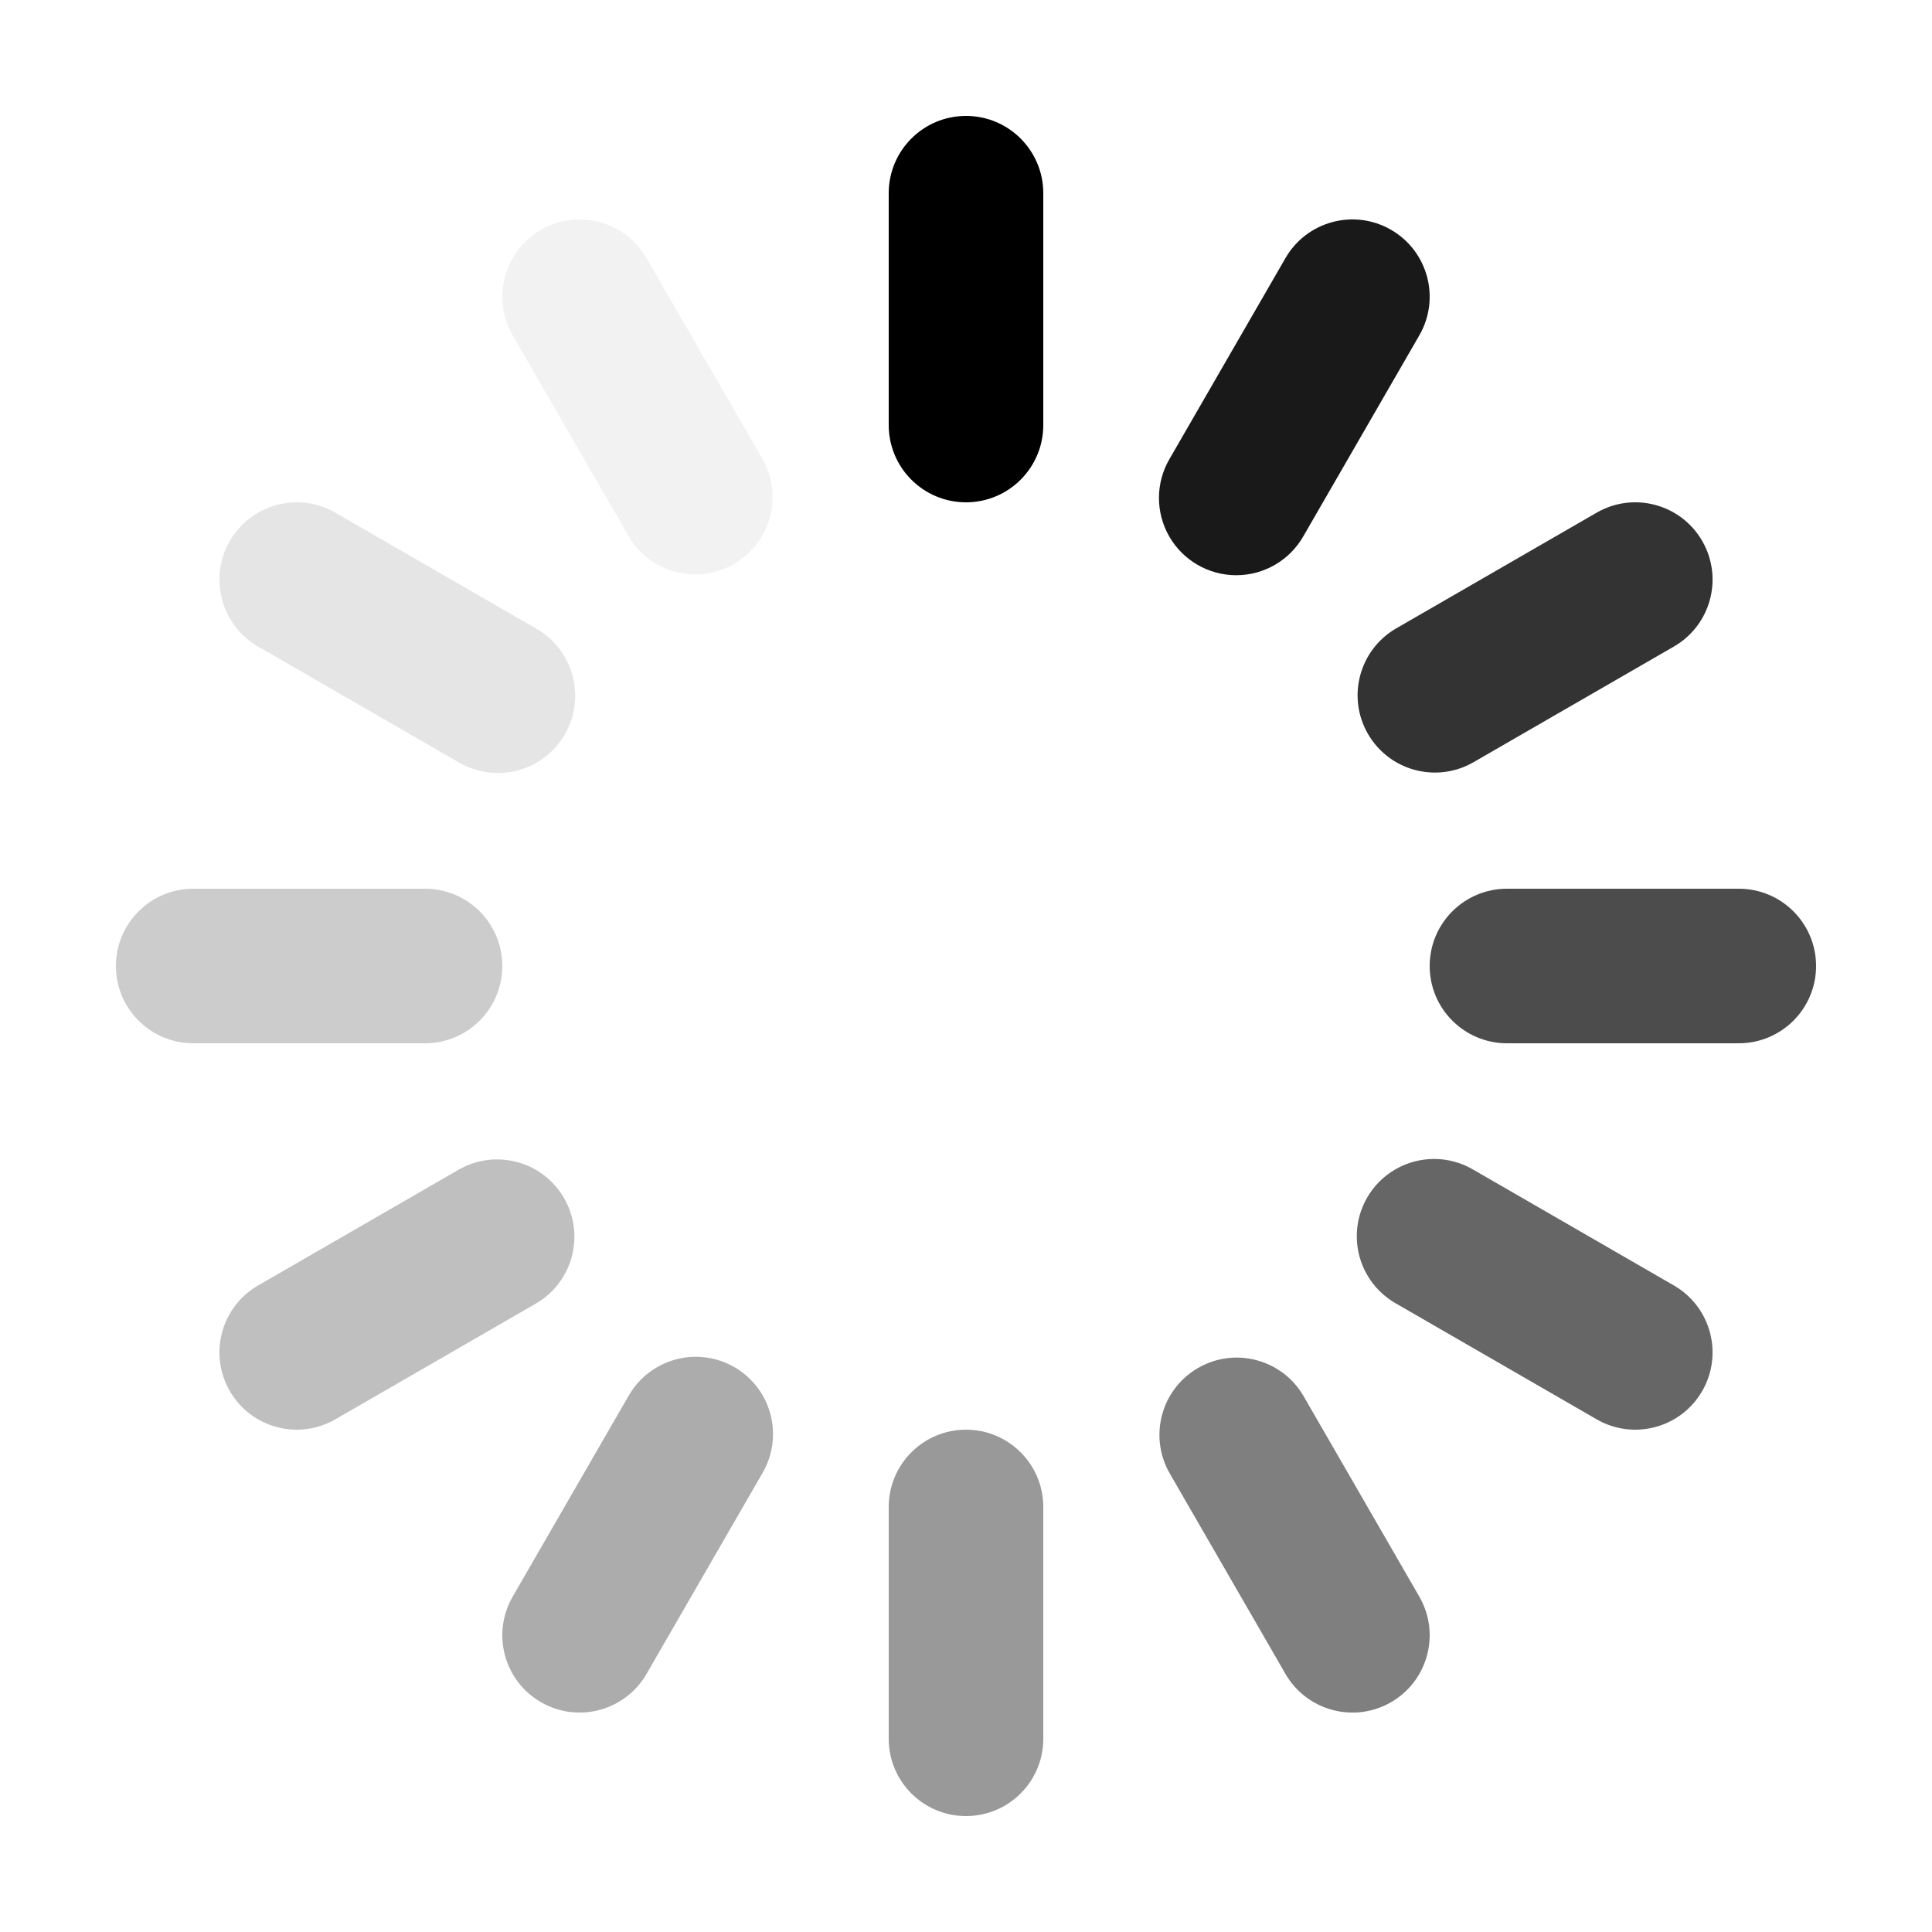
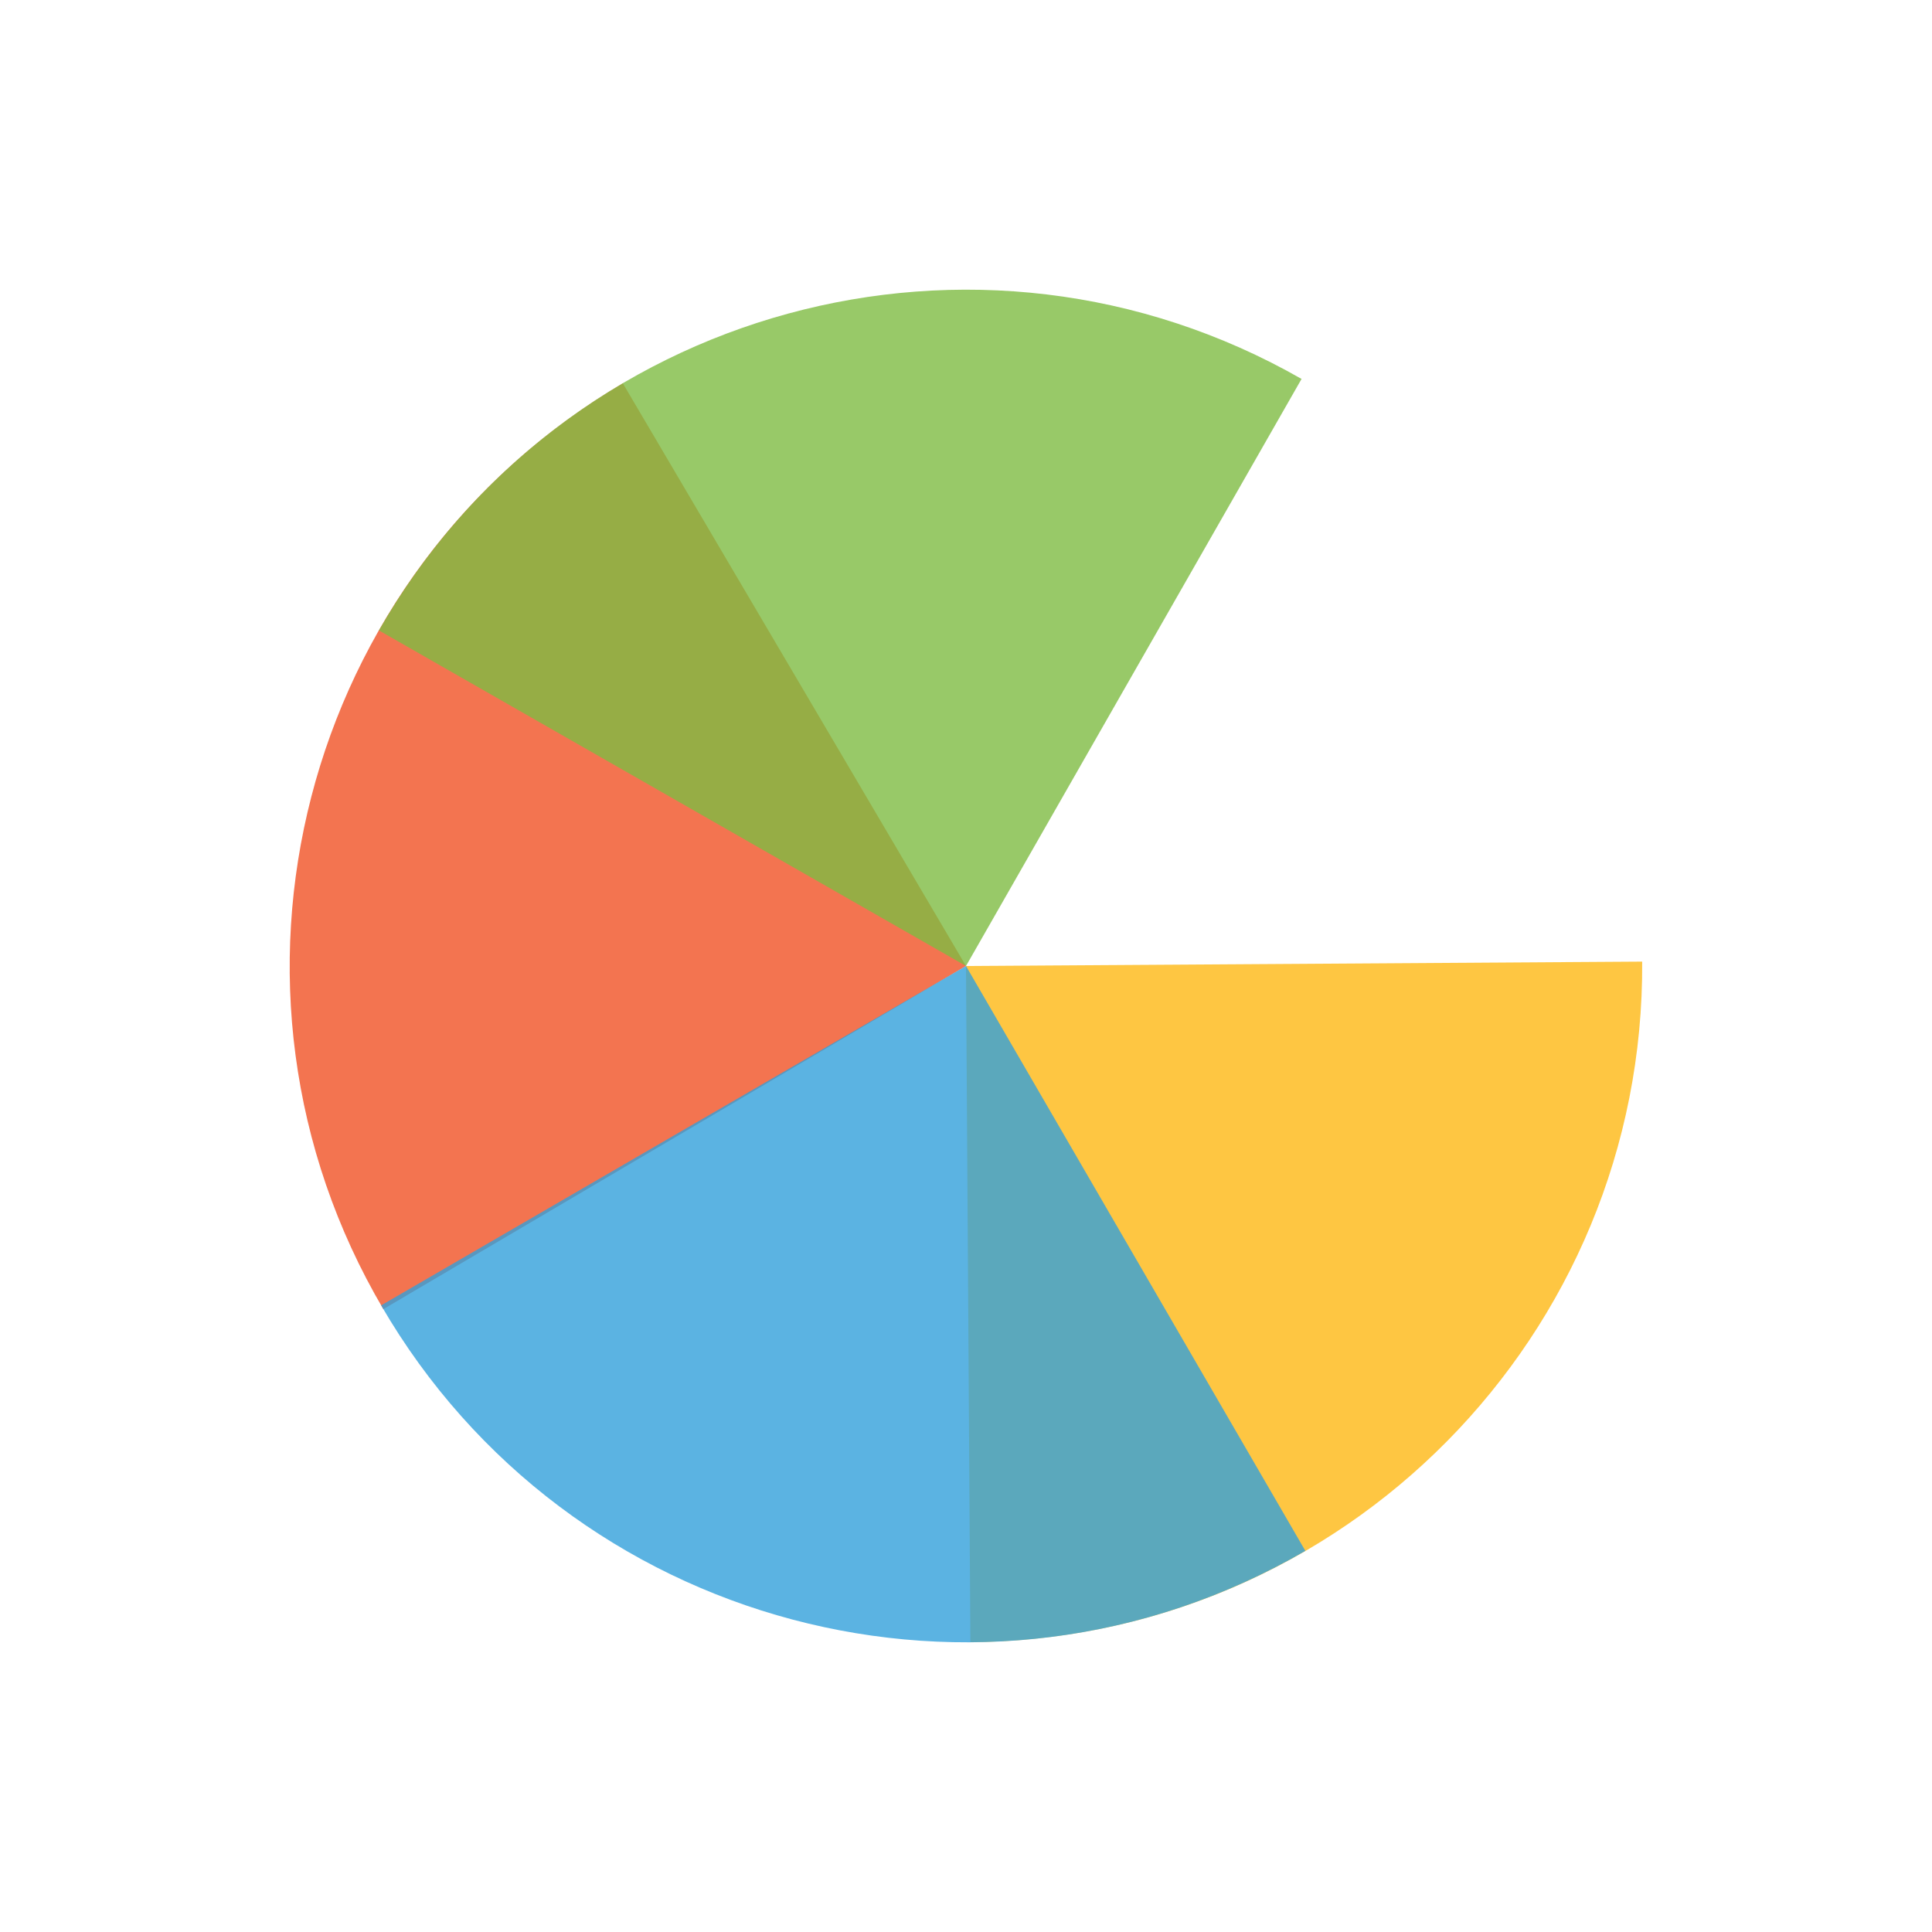
- <svg xmlns="http://www.w3.org/2000/svg" t="1657247331967" class="icon" viewBox="0 0 1024 1024" version="1.1" p-id="12476" width="220" height="220">
-   <defs>
-     <style type="text/css">@font-face { font-family: feedback-iconfont; src: url("//at.alicdn.com/t/font_1031158_u69w8yhxdu.woff2?t=1630033759944") format("woff2"), url("//at.alicdn.com/t/font_1031158_u69w8yhxdu.woff?t=1630033759944") format("woff"), url("//at.alicdn.com/t/font_1031158_u69w8yhxdu.ttf?t=1630033759944") format("truetype"); }
- </style>
-   </defs>
-   <path d="M512 61.44a40.96 40.96 0 0 1 40.96 40.96v122.88a40.96 40.96 0 1 1-81.92 0V102.4a40.96 40.96 0 0 1 40.96-40.96z" fill="#000000" p-id="12477" />
-   <path d="M737.28 121.795a40.96 40.96 0 0 1 14.991 55.951l-61.44 106.435a40.96 40.96 0 1 1-70.943-40.96l61.44-106.435A40.96 40.96 0 0 1 737.28 121.795z" fill="#191919" p-id="12478" />
-   <path d="M902.205 286.72a40.96 40.96 0 0 1-14.991 55.951l-106.435 61.44a40.96 40.96 0 0 1-40.96-70.943l106.435-61.44a40.96 40.96 0 0 1 55.951 14.991z" fill="#333333" p-id="12479" />
-   <path d="M962.56 512a40.96 40.96 0 0 1-40.96 40.96h-122.88a40.96 40.96 0 1 1 0-81.92h122.88a40.96 40.96 0 0 1 40.96 40.96z" fill="#4C4C4C" p-id="12480" />
-   <path d="M902.205 737.28a40.96 40.96 0 0 1-55.951 14.991l-106.435-61.44a40.96 40.96 0 1 1 40.96-70.943l106.435 61.44A40.96 40.96 0 0 1 902.205 737.28z" fill="#666666" p-id="12481" />
-   <path d="M737.28 902.205a40.96 40.96 0 0 1-55.951-14.991l-61.44-106.435a40.96 40.96 0 0 1 70.943-40.96l61.44 106.435A40.96 40.96 0 0 1 737.28 902.205z" fill="#7F7F7F" p-id="12482" />
-   <path d="M512 962.56a40.96 40.96 0 0 1-40.96-40.96v-122.88a40.96 40.96 0 1 1 81.92 0v122.88a40.96 40.96 0 0 1-40.96 40.96z" fill="#999999" p-id="12483" />
-   <path d="M286.72 902.205a40.96 40.96 0 0 1-14.991-55.951l61.44-106.435a40.96 40.96 0 1 1 70.943 40.96l-61.44 106.435a40.96 40.96 0 0 1-55.951 14.991z" fill="#ACACAC" p-id="12484" />
-   <path d="M121.795 737.28a40.96 40.96 0 0 1 14.991-55.951l106.435-61.44a40.96 40.96 0 0 1 40.96 70.943l-106.435 61.44A40.96 40.96 0 0 1 121.795 737.28z" fill="#BFBFBF" p-id="12485" />
-   <path d="M61.44 512a40.96 40.96 0 0 1 40.96-40.96h122.88a40.96 40.96 0 1 1 0 81.92H102.4a40.96 40.96 0 0 1-40.96-40.96z" fill="#CCCCCC" p-id="12486" />
-   <path d="M121.795 286.72a40.96 40.96 0 0 1 55.951-14.991l106.435 61.44a40.96 40.96 0 1 1-40.96 70.943l-106.435-61.44A40.96 40.96 0 0 1 121.795 286.72z" fill="#E5E5E5" p-id="12487" />
-   <path d="M286.72 121.795a40.96 40.96 0 0 1 55.951 14.991l61.44 106.435a40.96 40.96 0 0 1-70.943 40.96l-61.44-106.435A40.96 40.96 0 0 1 286.72 121.795z" fill="#F2F2F2" p-id="12488" />
+ <svg xmlns="http://www.w3.org/2000/svg" width="200px" height="200px" viewBox="0 0 100 100" preserveAspectRatio="xMidYMid" class="lds-wedges">
+   <g transform="translate(50,50)">
+     <g transform="scale(0.7)">
+       <g transform="translate(-50,-50)">
+         <g transform="rotate(239.504 50 50)">
+           <animateTransform attributeName="transform" type="rotate" calcMode="linear" values="0 50 50;360 50 50" keyTimes="0;1" dur="0.75s" begin="0s" repeatCount="indefinite" />
+           <path ng-attr-fill-opacity="{{config.opacity}}" ng-attr-fill="{{config.c1}}" d="M50 50L50 0A50 50 0 0 1 100 50Z" fill-opacity="0.8" fill="#f05125" />
+         </g>
+         <g transform="rotate(359.628 50.0024 50.0024)">
+           <animateTransform attributeName="transform" type="rotate" calcMode="linear" values="0 50 50;360 50 50" keyTimes="0;1" dur="1s" begin="0s" repeatCount="indefinite" />
+           <path ng-attr-fill-opacity="{{config.opacity}}" ng-attr-fill="{{config.c2}}" d="M50 50L50 0A50 50 0 0 1 100 50Z" transform="rotate(90 50 50)" fill-opacity="0.8" fill="#fdb813" />
+         </g>
+         <g transform="rotate(119.752 50 50)">
+           <animateTransform attributeName="transform" type="rotate" calcMode="linear" values="0 50 50;360 50 50" keyTimes="0;1" dur="1.5s" begin="0s" repeatCount="indefinite" />
+           <path ng-attr-fill-opacity="{{config.opacity}}" ng-attr-fill="{{config.c3}}" d="M50 50L50 0A50 50 0 0 1 100 50Z" transform="rotate(180 50 50)" fill-opacity="0.8" fill="#7fbb42" />
+         </g>
+         <g transform="rotate(239.876 50 50)">
+           <animateTransform attributeName="transform" type="rotate" calcMode="linear" values="0 50 50;360 50 50" keyTimes="0;1" dur="3s" begin="0s" repeatCount="indefinite" />
+           <path ng-attr-fill-opacity="{{config.opacity}}" ng-attr-fill="{{config.c4}}" d="M50 50L50 0A50 50 0 0 1 100 50Z" transform="rotate(270 50 50)" fill-opacity="0.8" fill="#32a0da" />
+         </g>
+       </g>
+     </g>
+   </g>
</svg>
